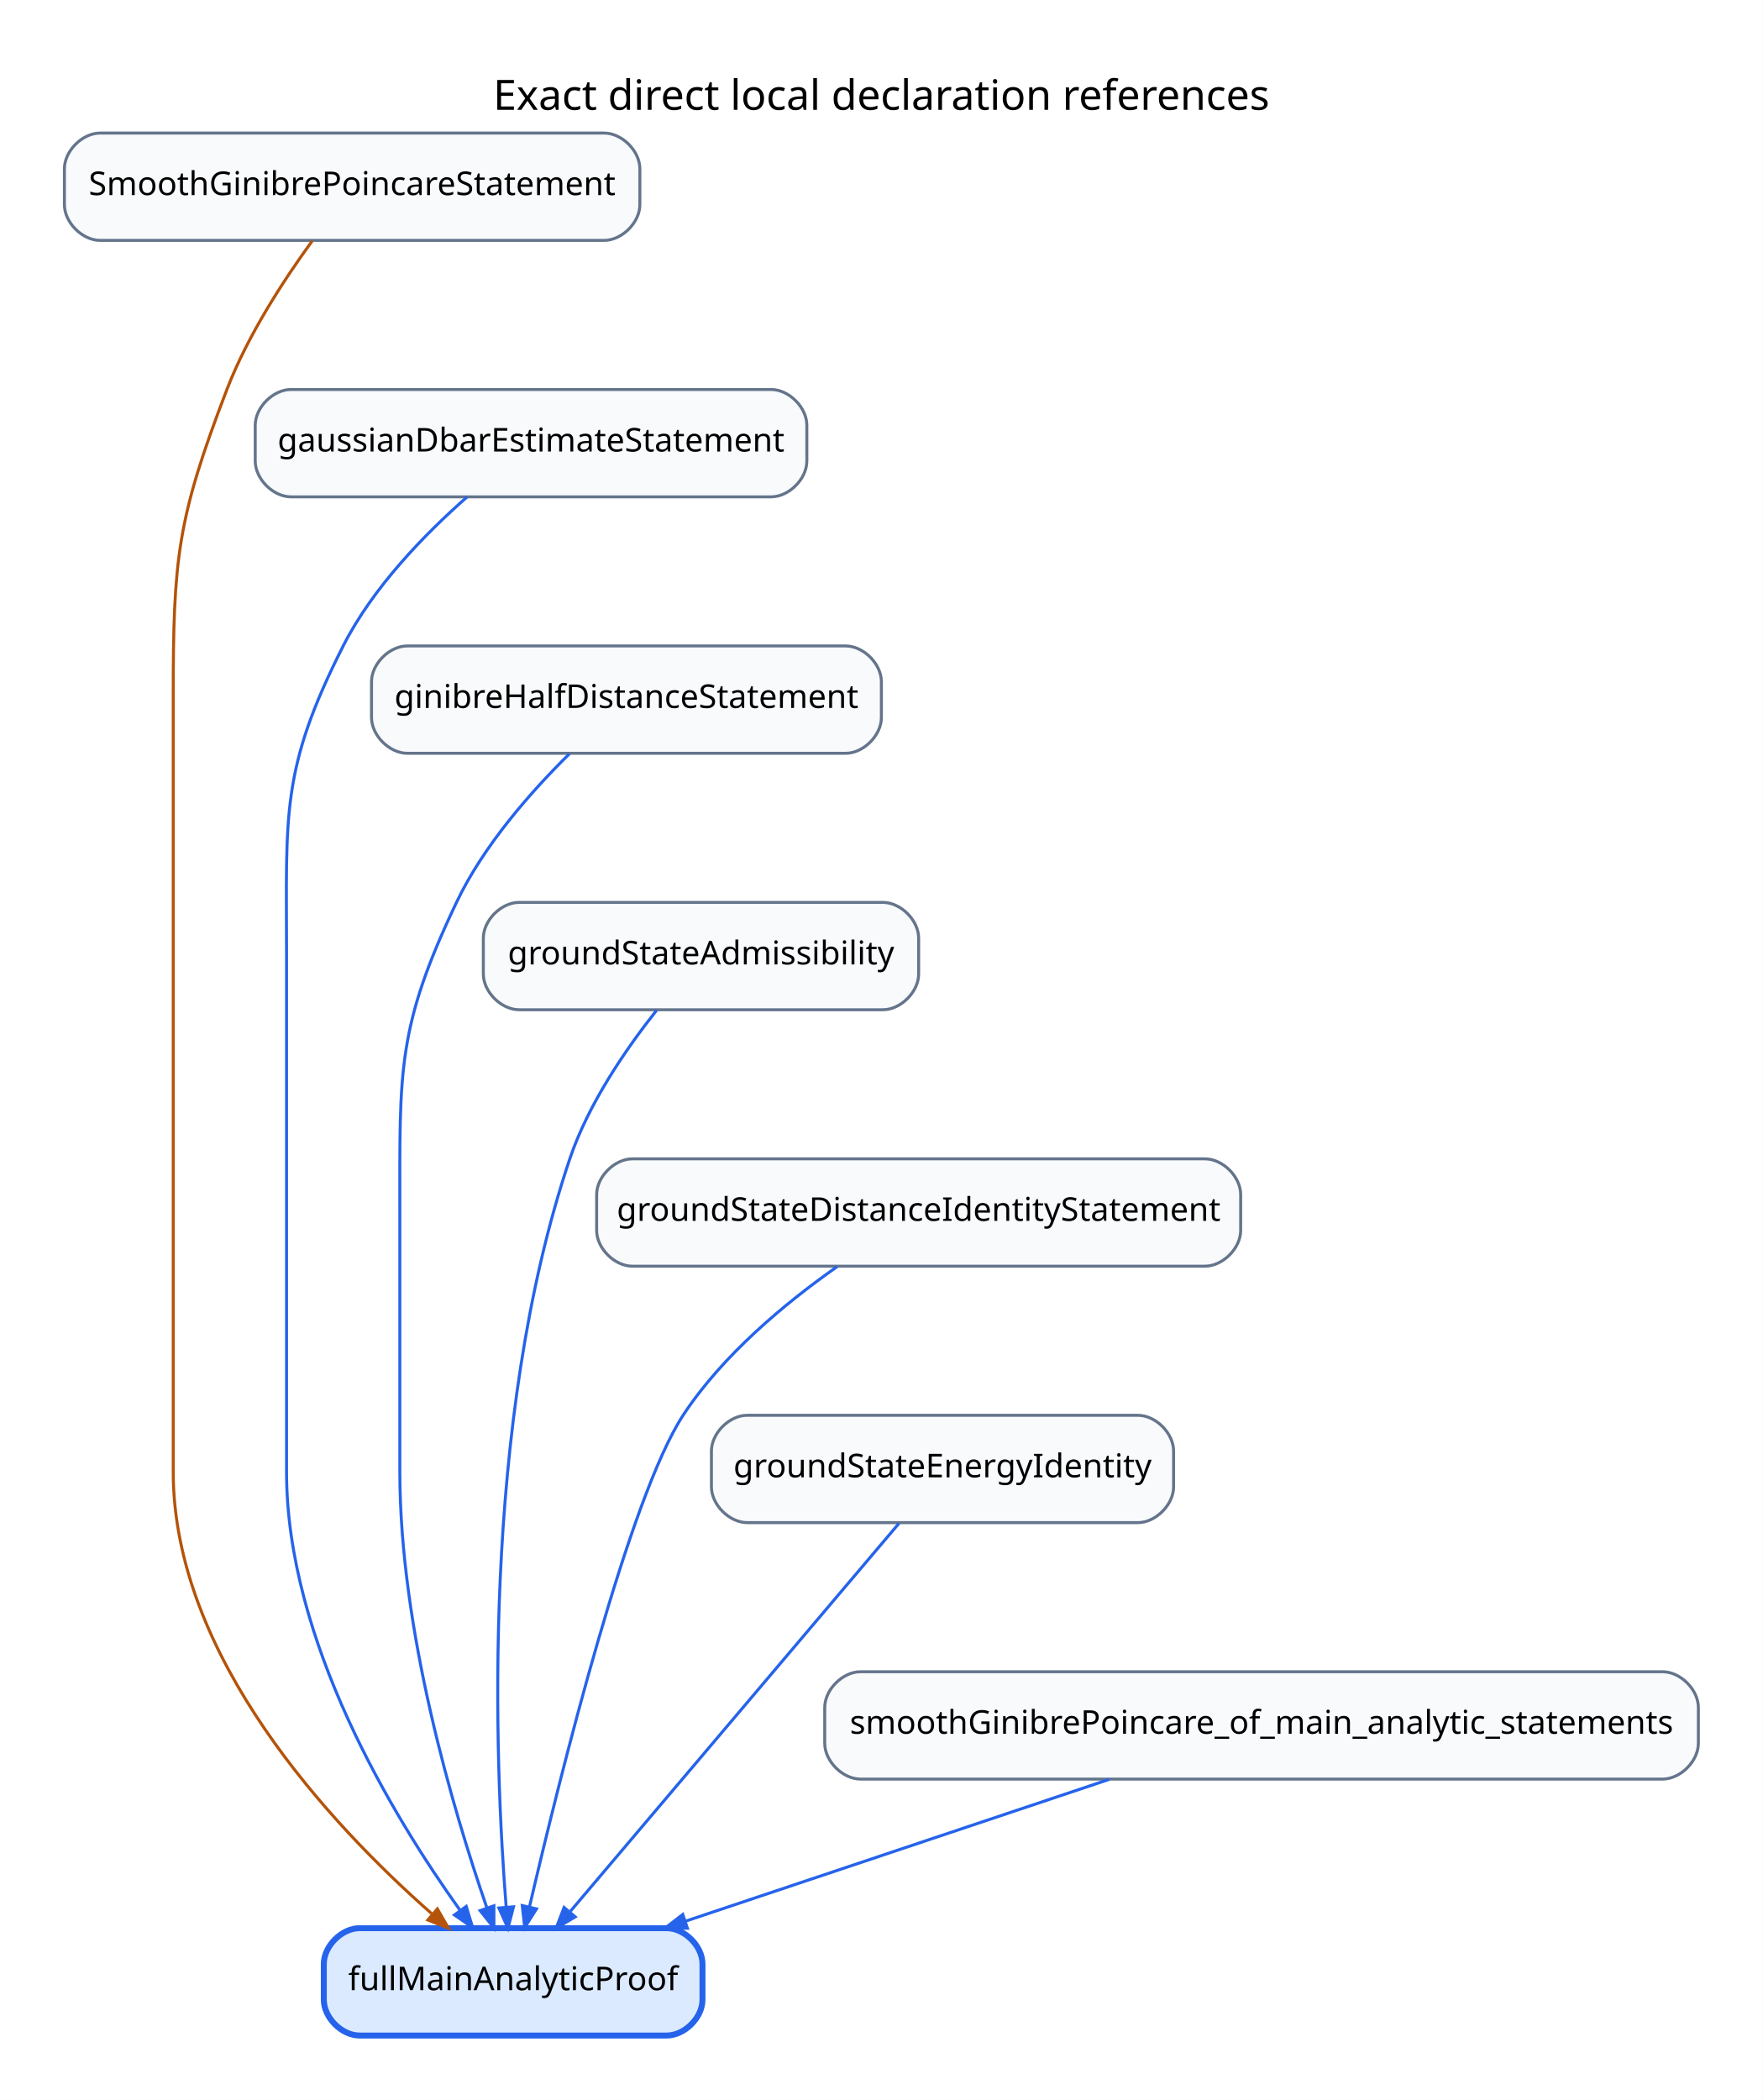
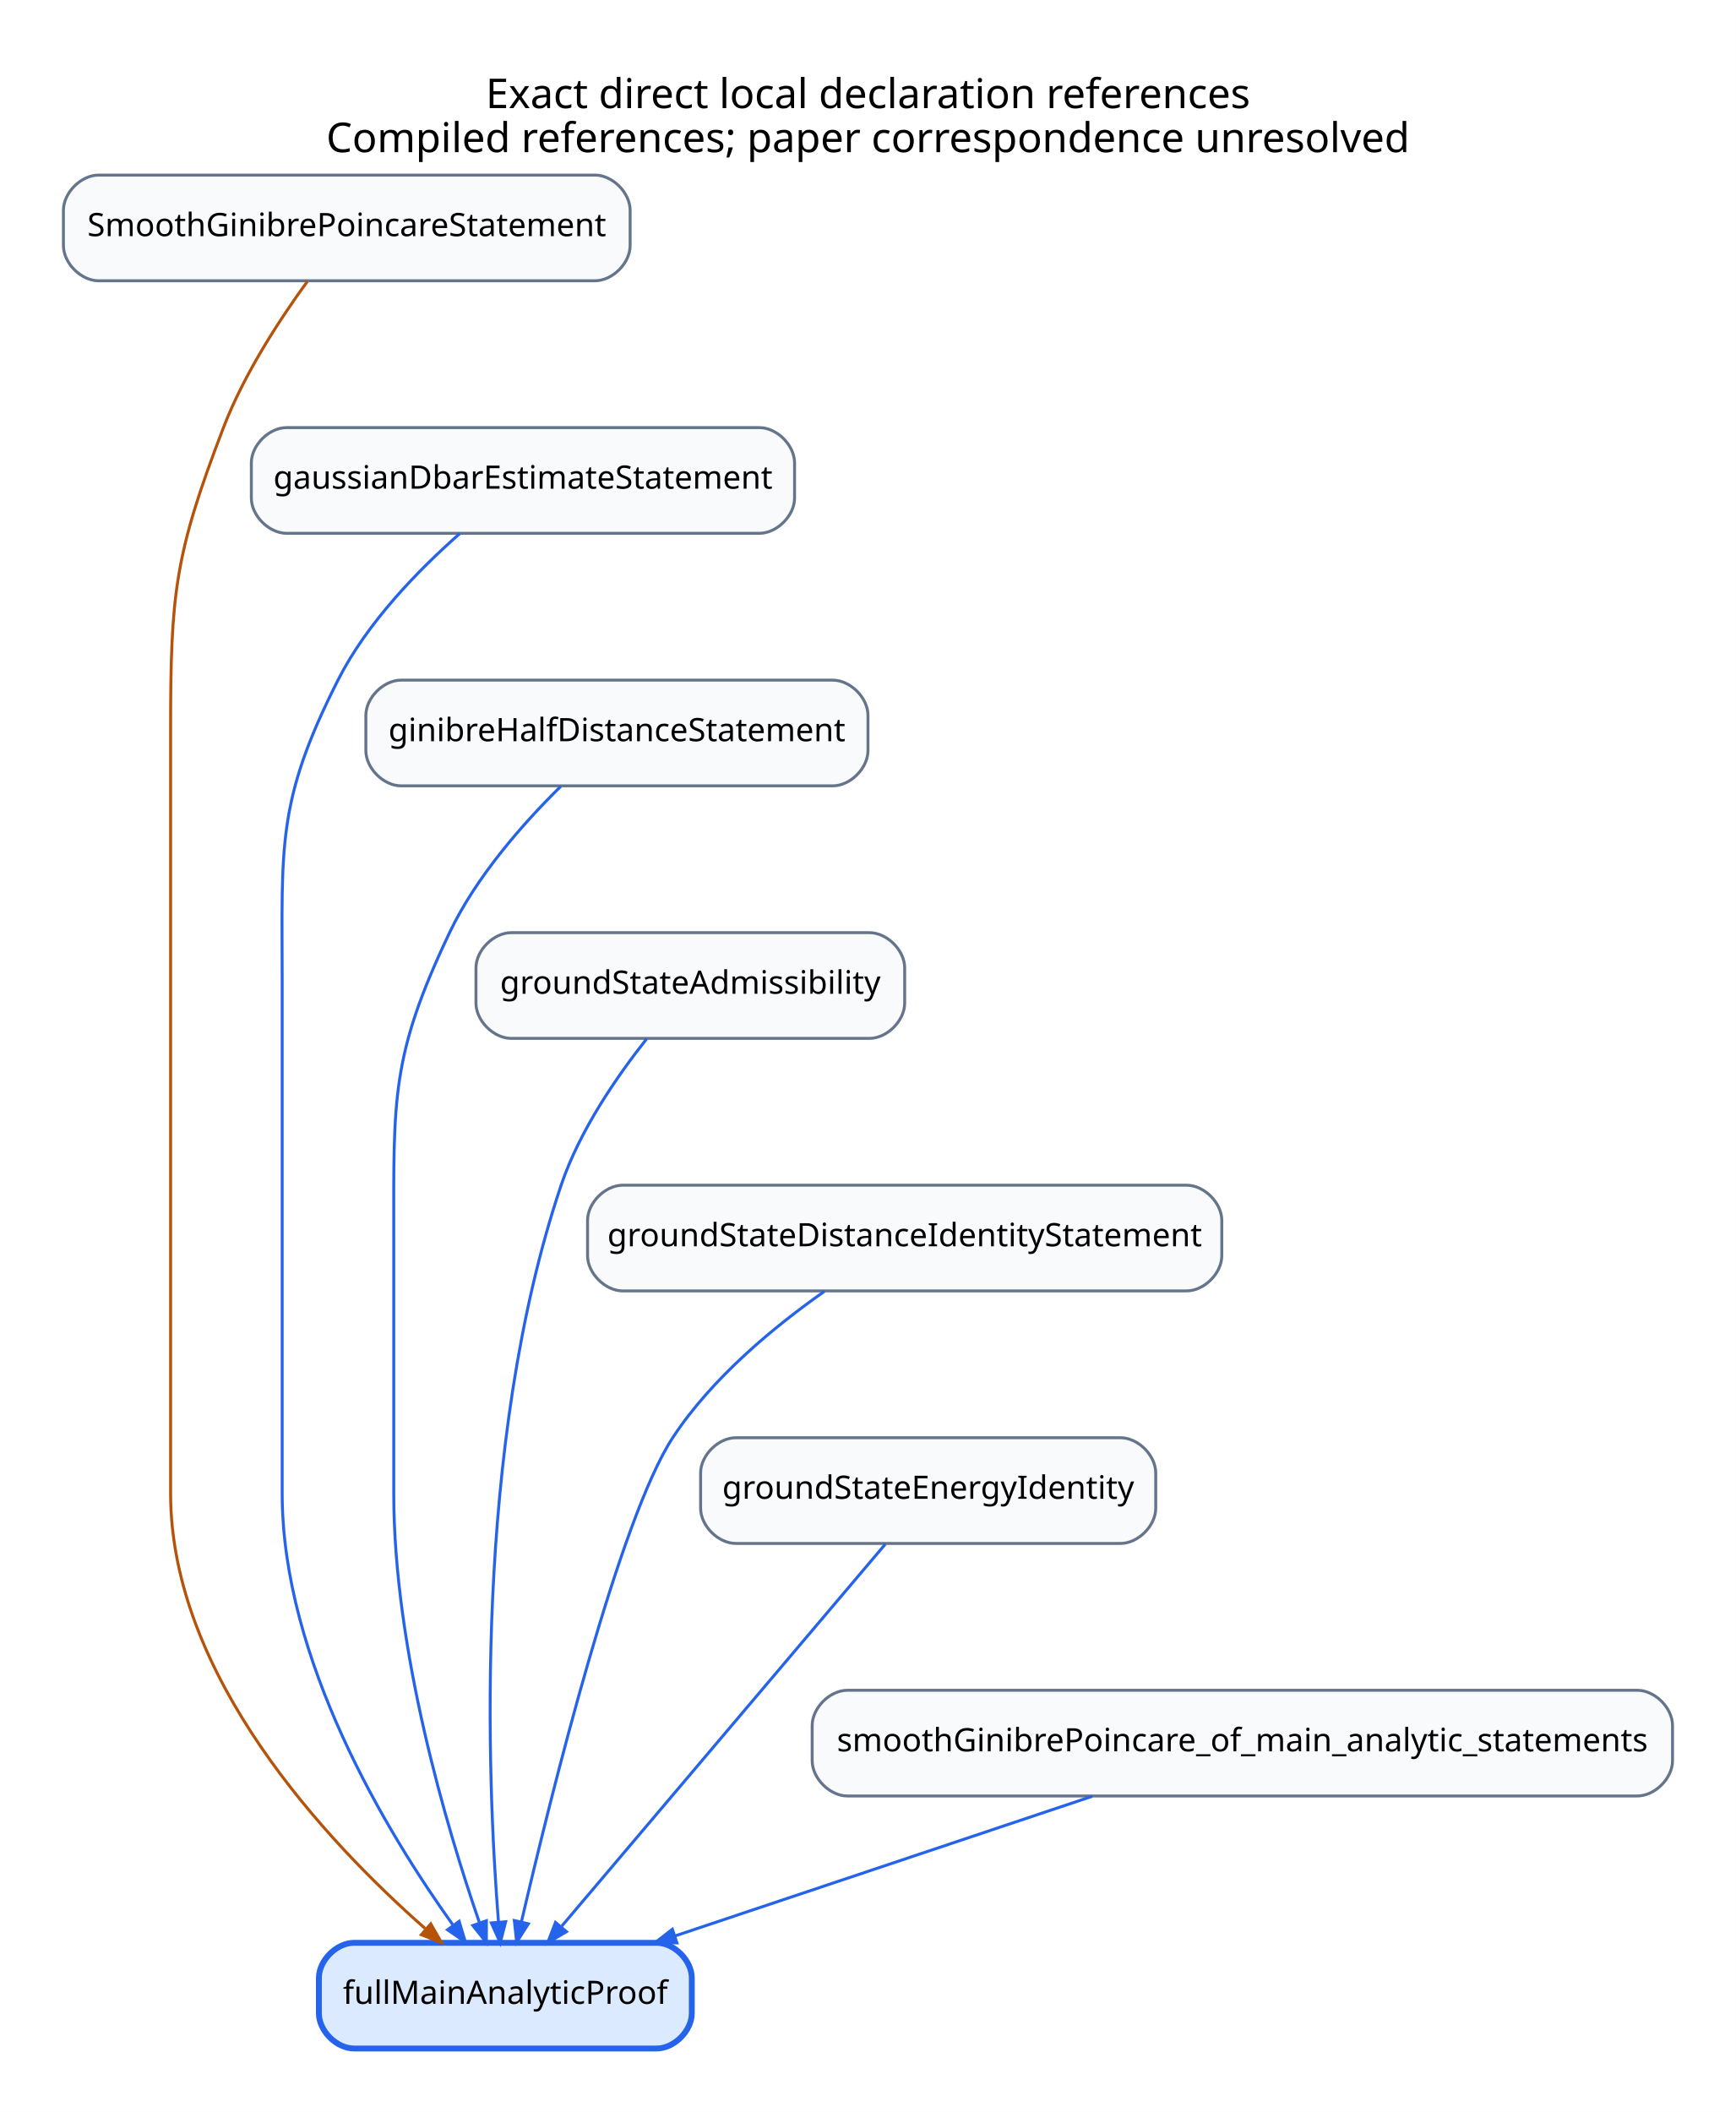
- <svg xmlns="http://www.w3.org/2000/svg" xmlns:xlink="http://www.w3.org/1999/xlink" width="591pt" height="704pt" viewBox="0.00 0.00 591.20 704.20">
-   <g id="graph0" class="graph" transform="scale(1 1) rotate(0) translate(21.6 682.6)">
-     <polygon fill="white" stroke="transparent" points="-21.6,21.6 -21.6,-682.6 569.6,-682.6 569.6,21.6 -21.6,21.6" />
-     <text text-anchor="middle" x="274" y="-645.8" font-family="sans-serif" font-size="14.00">Exact direct local declaration references</text>
+ <svg xmlns="http://www.w3.org/2000/svg" xmlns:xlink="http://www.w3.org/1999/xlink" width="591pt" height="719pt" viewBox="0.00 0.00 591.20 719.20">
+   <g id="graph0" class="graph" transform="scale(1 1) rotate(0) translate(21.6 697.6)">
+     <polygon fill="white" stroke="transparent" points="-21.6,21.6 -21.6,-697.6 569.6,-697.6 569.6,21.6 -21.6,21.6" />
+     <text text-anchor="middle" x="274" y="-660.8" font-family="sans-serif" font-size="14.00">Exact direct local declaration references</text>
+     <text text-anchor="middle" x="274" y="-645.8" font-family="sans-serif" font-size="14.00">Compiled references; paper correspondence unresolved</text>
    <g id="node1" class="node">
      <path fill="#f8fafc" stroke="#64748b" d="M181,-638C181,-638 12,-638 12,-638 6,-638 0,-632 0,-626 0,-626 0,-614 0,-614 0,-608 6,-602 12,-602 12,-602 181,-602 181,-602 187,-602 193,-608 193,-614 193,-614 193,-626 193,-626 193,-632 187,-638 181,-638" />
      <text text-anchor="middle" x="96.5" y="-617.2" font-family="sans-serif" font-size="11.00">SmoothGinibrePoincareStatement</text>
    </g>
    <g id="node2" class="node">
      <path fill="#dbeafe" stroke="#2563eb" stroke-width="2" d="M202,-36C202,-36 99,-36 99,-36 93,-36 87,-30 87,-24 87,-24 87,-12 87,-12 87,-6 93,0 99,0 99,0 202,0 202,0 208,0 214,-6 214,-12 214,-12 214,-24 214,-24 214,-30 208,-36 202,-36" />
      <text text-anchor="middle" x="150.5" y="-15.2" font-family="sans-serif" font-size="11.00">fullMainAnalyticProof</text>
    </g>
    <g id="edge1" class="edge">
      <g id="a_edge1">
        <a xlink:title="type">
          <path fill="none" stroke="#b45309" d="M83.09,-601.8C73.64,-588.82 61.49,-570.2 54.5,-552 37.85,-508.61 36.5,-495.47 36.5,-449 36.5,-449 36.5,-449 36.5,-189 36.5,-127.02 89.41,-70.59 123.14,-40.91" />
          <polygon fill="#b45309" stroke="#b45309" points="125.09,-42.46 128.79,-36.03 121.89,-38.75 125.09,-42.46" />
        </a>
      </g>
    </g>
    <g id="node3" class="node">
      <path fill="#f8fafc" stroke="#64748b" d="M237,-552C237,-552 76,-552 76,-552 70,-552 64,-546 64,-540 64,-540 64,-528 64,-528 64,-522 70,-516 76,-516 76,-516 237,-516 237,-516 243,-516 249,-522 249,-528 249,-528 249,-540 249,-540 249,-546 243,-552 237,-552" />
      <text text-anchor="middle" x="156.5" y="-531.2" font-family="sans-serif" font-size="11.00">gaussianDbarEstimateStatement</text>
    </g>
    <g id="edge2" class="edge">
      <g id="a_edge2">
        <a xlink:title="value">
          <path fill="none" stroke="#2563eb" d="M135.03,-515.95C120.98,-503.59 103.45,-485.66 93.5,-466 72.48,-424.47 74.5,-409.55 74.5,-363 74.5,-363 74.5,-363 74.5,-189 74.5,-132.32 110.14,-73.55 132.61,-42.13" />
          <polygon fill="#2563eb" stroke="#2563eb" points="134.77,-43.32 136.91,-36.22 130.81,-40.43 134.77,-43.32" />
        </a>
      </g>
    </g>
    <g id="node4" class="node">
      <path fill="#f8fafc" stroke="#64748b" d="M262,-466C262,-466 115,-466 115,-466 109,-466 103,-460 103,-454 103,-454 103,-442 103,-442 103,-436 109,-430 115,-430 115,-430 262,-430 262,-430 268,-430 274,-436 274,-442 274,-442 274,-454 274,-454 274,-460 268,-466 262,-466" />
      <text text-anchor="middle" x="188.5" y="-445.2" font-family="sans-serif" font-size="11.00">ginibreHalfDistanceStatement</text>
    </g>
    <g id="edge3" class="edge">
      <g id="a_edge3">
        <a xlink:title="value">
          <path fill="none" stroke="#2563eb" d="M169.37,-429.82C156.63,-417.28 140.61,-399.17 131.5,-380 111.52,-337.96 112.5,-323.55 112.5,-277 112.5,-277 112.5,-277 112.5,-189 112.5,-135.86 130.4,-75.58 141.63,-43" />
          <polygon fill="#2563eb" stroke="#2563eb" points="144.05,-43.51 144.05,-36.09 139.42,-41.89 144.05,-43.51" />
        </a>
      </g>
    </g>
    <g id="node5" class="node">
      <path fill="#f8fafc" stroke="#64748b" d="M274.5,-380C274.5,-380 152.5,-380 152.5,-380 146.5,-380 140.5,-374 140.5,-368 140.5,-368 140.5,-356 140.5,-356 140.5,-350 146.5,-344 152.5,-344 152.5,-344 274.5,-344 274.5,-344 280.5,-344 286.5,-350 286.5,-356 286.5,-356 286.5,-368 286.5,-368 286.5,-374 280.5,-380 274.5,-380" />
      <text text-anchor="middle" x="213.5" y="-359.2" font-family="sans-serif" font-size="11.00">groundStateAdmissibility</text>
    </g>
    <g id="edge4" class="edge">
      <g id="a_edge4">
        <a xlink:title="value">
          <path fill="none" stroke="#2563eb" d="M198.63,-343.84C188.48,-331.03 175.77,-312.59 169.5,-294 139.63,-205.35 144.3,-91.75 148.17,-42.99" />
          <polygon fill="#2563eb" stroke="#2563eb" points="150.62,-43.18 148.76,-36 145.73,-42.77 150.62,-43.18" />
        </a>
      </g>
    </g>
    <g id="node6" class="node">
      <path fill="#f8fafc" stroke="#64748b" d="M382.5,-294C382.5,-294 190.5,-294 190.5,-294 184.5,-294 178.5,-288 178.5,-282 178.5,-282 178.5,-270 178.5,-270 178.5,-264 184.5,-258 190.5,-258 190.5,-258 382.5,-258 382.5,-258 388.5,-258 394.5,-264 394.5,-270 394.5,-270 394.5,-282 394.5,-282 394.5,-288 388.5,-294 382.5,-294" />
      <text text-anchor="middle" x="286.5" y="-273.2" font-family="sans-serif" font-size="11.00">groundStateDistanceIdentityStatement</text>
    </g>
    <g id="edge5" class="edge">
      <g id="a_edge5">
        <a xlink:title="value">
          <path fill="none" stroke="#2563eb" d="M259.16,-257.85C242.05,-245.83 220.81,-228.31 207.5,-208 189.44,-180.44 166.35,-87.64 155.98,-43.17" />
          <polygon fill="#2563eb" stroke="#2563eb" points="158.33,-42.47 154.37,-36.21 153.56,-43.58 158.33,-42.47" />
        </a>
      </g>
    </g>
    <g id="node7" class="node">
      <path fill="#f8fafc" stroke="#64748b" d="M360,-208C360,-208 229,-208 229,-208 223,-208 217,-202 217,-196 217,-196 217,-184 217,-184 217,-178 223,-172 229,-172 229,-172 360,-172 360,-172 366,-172 372,-178 372,-184 372,-184 372,-196 372,-196 372,-202 366,-208 360,-208" />
      <text text-anchor="middle" x="294.5" y="-187.2" font-family="sans-serif" font-size="11.00">groundStateEnergyIdentity</text>
    </g>
    <g id="edge6" class="edge">
      <g id="a_edge6">
        <a xlink:title="value">
          <path fill="none" stroke="#2563eb" d="M279.9,-171.76C253.74,-140.88 198.9,-76.14 169.72,-41.69" />
          <polygon fill="#2563eb" stroke="#2563eb" points="171.32,-39.79 164.92,-36.03 167.58,-42.95 171.32,-39.79" />
        </a>
      </g>
    </g>
    <g id="node8" class="node">
      <path fill="#f8fafc" stroke="#64748b" d="M536,-122C536,-122 267,-122 267,-122 261,-122 255,-116 255,-110 255,-110 255,-98 255,-98 255,-92 261,-86 267,-86 267,-86 536,-86 536,-86 542,-86 548,-92 548,-98 548,-98 548,-110 548,-110 548,-116 542,-122 536,-122" />
      <text text-anchor="middle" x="401.5" y="-101.2" font-family="sans-serif" font-size="11.00">smoothGinibrePoincare_of_main_analytic_statements</text>
    </g>
    <g id="edge7" class="edge">
      <g id="a_edge7">
        <a xlink:title="value">
          <path fill="none" stroke="#2563eb" d="M350.4,-85.9C309.18,-72.1 251.19,-52.7 208.28,-38.34" />
          <polygon fill="#2563eb" stroke="#2563eb" points="208.94,-35.97 201.52,-36.08 207.39,-40.62 208.94,-35.97" />
        </a>
      </g>
    </g>
  </g>
</svg>
